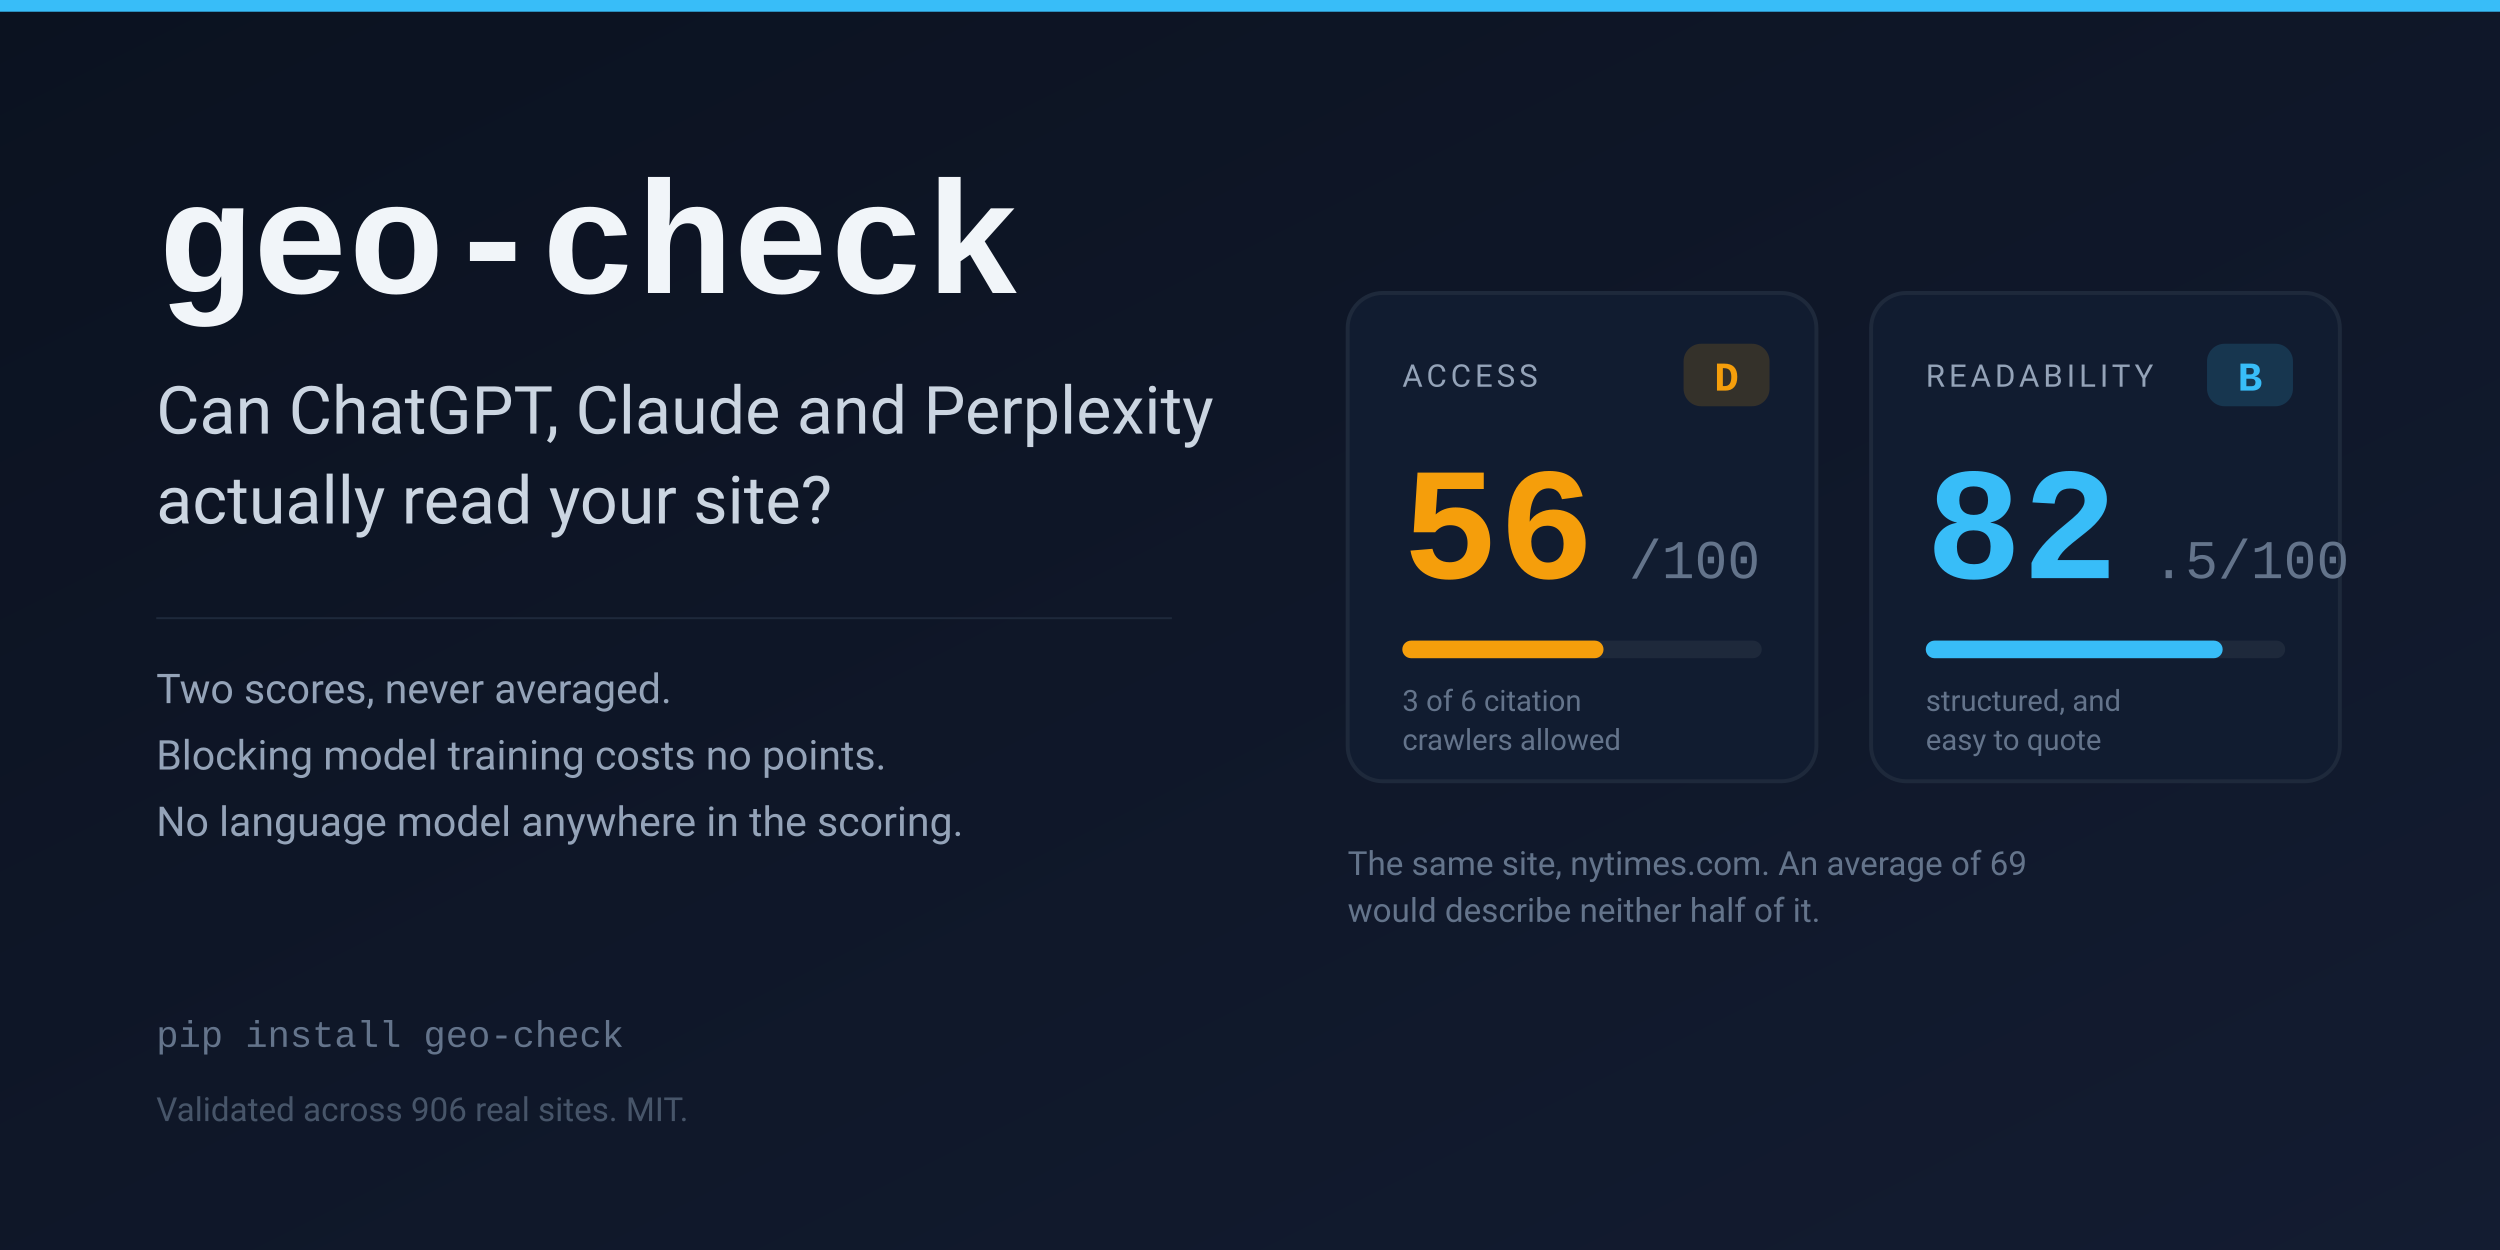
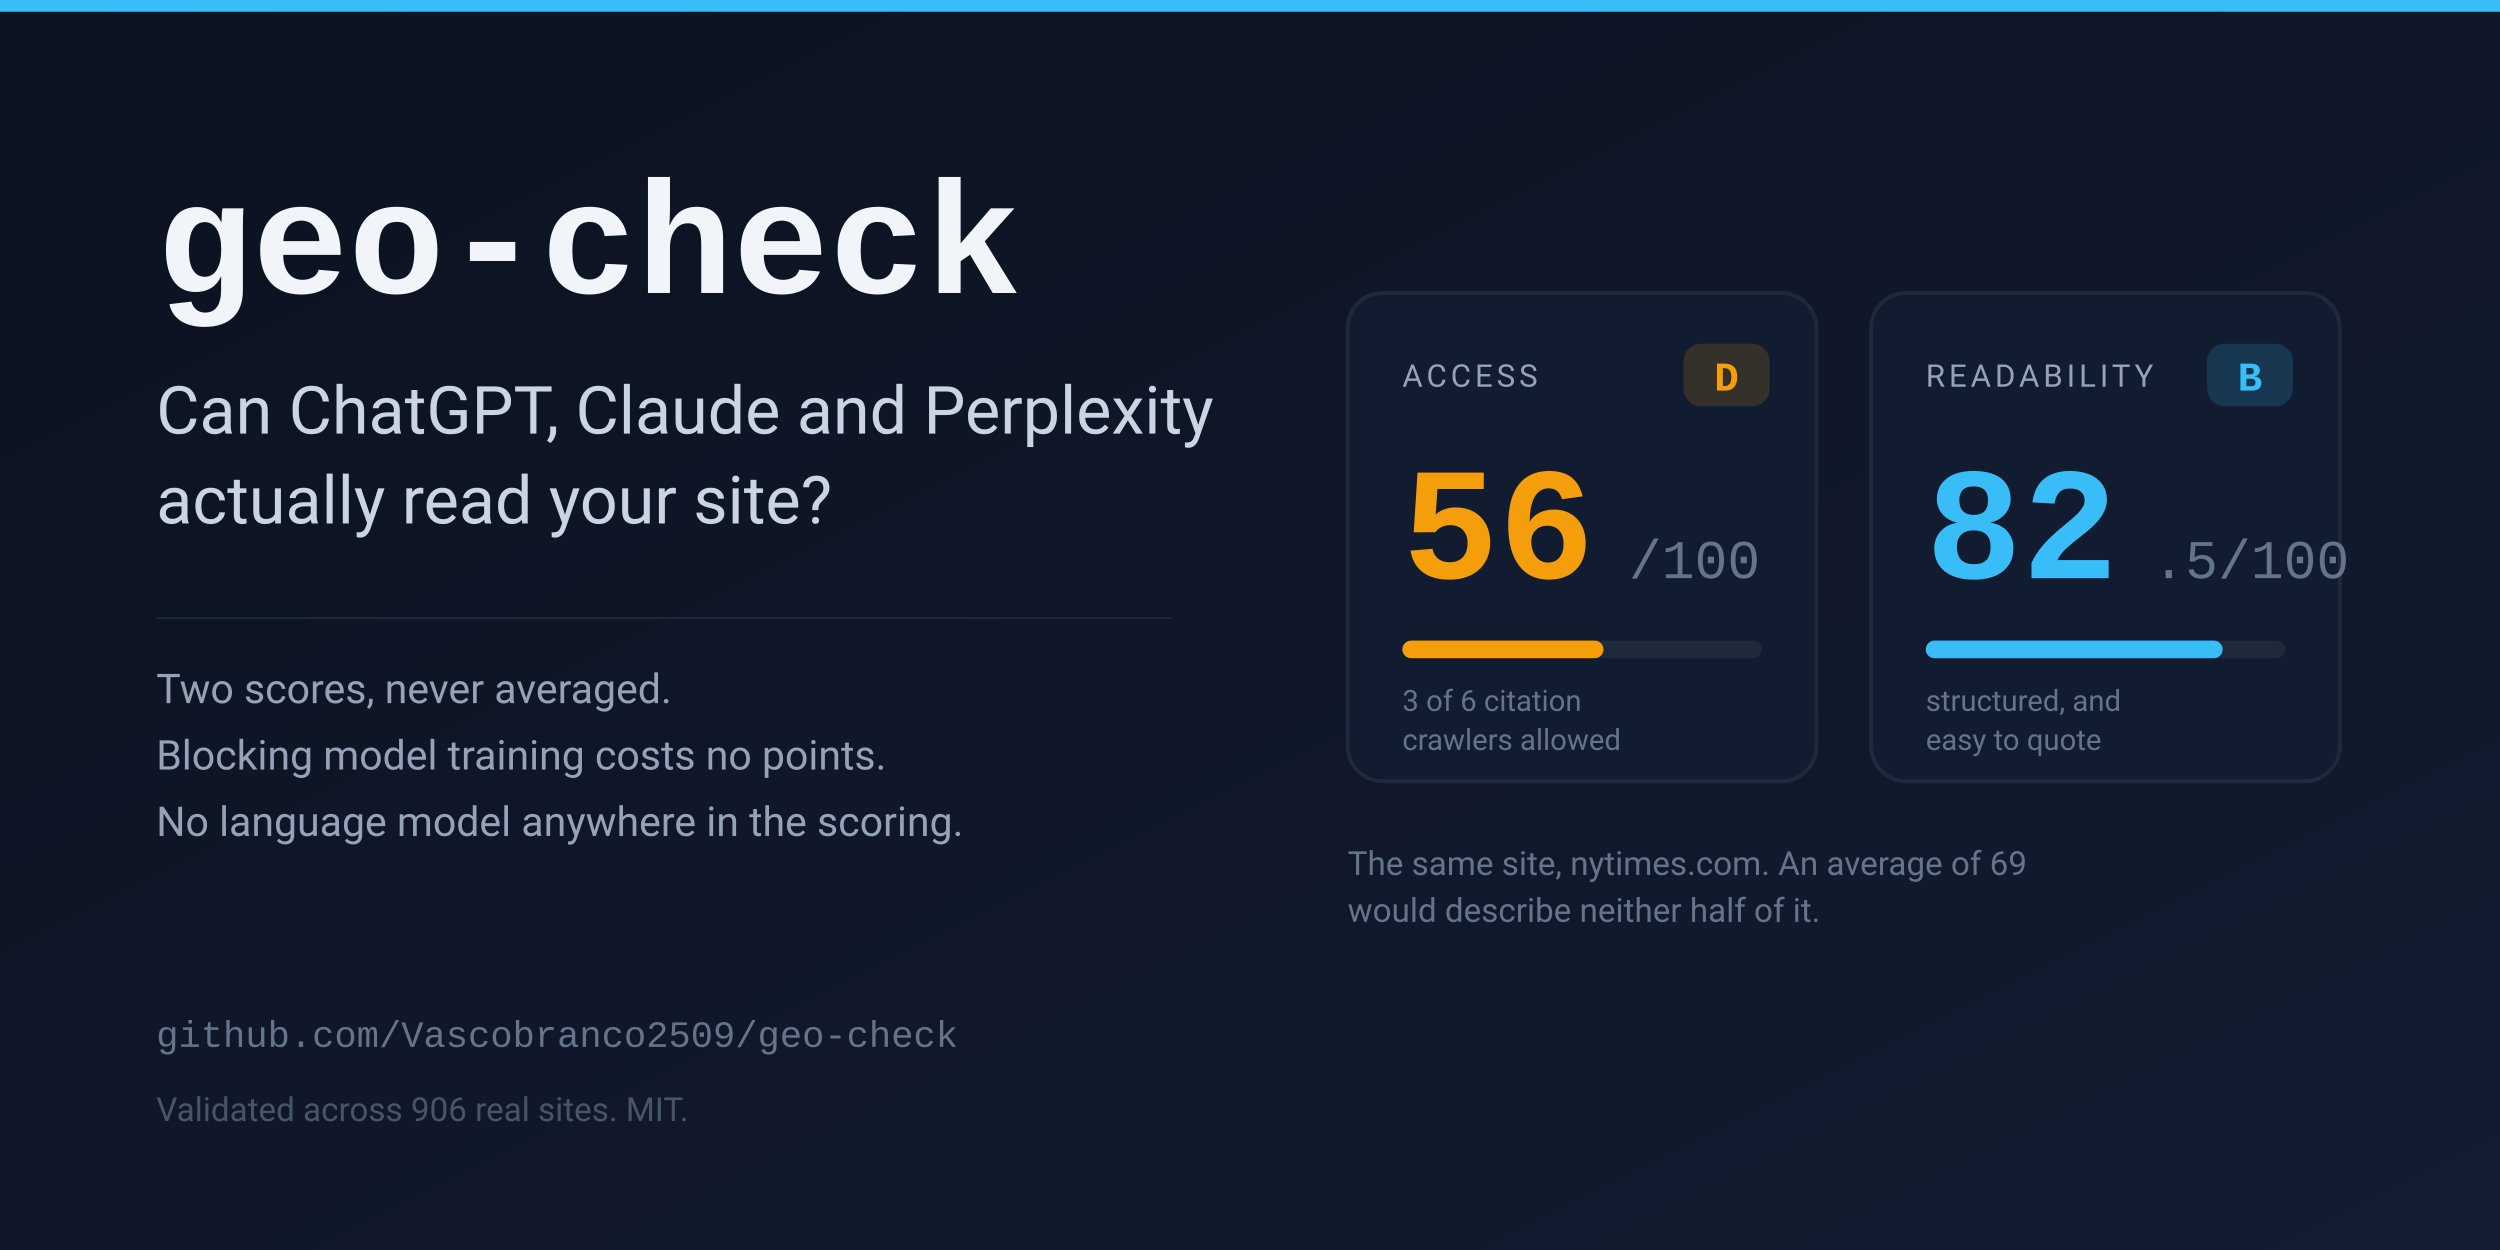
<svg xmlns="http://www.w3.org/2000/svg" viewBox="0 0 1280 640" width="1280" height="640" role="img" aria-label="geo-check. Is your site reachable and readable by AI crawlers? The New York Times scores 56 out of 100 on Access, grade D, and 82.5 out of 100 on Readability, grade B.">
  <defs>
    <linearGradient id="ground" x1="0" y1="0" x2="1" y2="1">
      <stop offset="0%" stop-color="#0b1220" />
      <stop offset="100%" stop-color="#131c31" />
    </linearGradient>
    <style>
      .sans { font-family: system-ui, -apple-system, "Segoe UI", Roboto, "Helvetica Neue", Arial, sans-serif; }
      .mono { font-family: ui-monospace, SFMono-Regular, "SF Mono", Menlo, Consolas, "Liberation Mono", monospace; }
    </style>
  </defs>
  <rect width="1280" height="640" fill="url(#ground)" />
  <rect x="0" y="0" width="1280" height="6" fill="#38bdf8" />
  <text class="mono" x="80" y="150" font-size="82" font-weight="700" fill="#f1f5f9">geo-check</text>
  <text class="sans" x="80" y="222" font-size="34" fill="#cbd5e1">Can ChatGPT, Claude and Perplexity</text>
  <text class="sans" x="80" y="268" font-size="34" fill="#cbd5e1">actually read your site?</text>
  <rect x="80" y="316" width="520" height="1" fill="#1e293b" />
  <text class="sans" x="80" y="360" font-size="21" fill="#94a3b8">Two scores, never averaged.</text>
  <text class="sans" x="80" y="394" font-size="21" fill="#94a3b8">Blocking model training costs no points.</text>
  <text class="sans" x="80" y="428" font-size="21" fill="#94a3b8">No language model anywhere in the scoring.</text>
-   <text class="mono" x="80" y="536" font-size="19" fill="#64748b">pip install geo-check</text>
+   <text class="mono" x="80" y="536" font-size="19" fill="#64748b">github.com/Vascobranco2509/geo-check</text>
  <text class="sans" x="80" y="574" font-size="17" fill="#475569">Validated across 906 real sites. MIT.</text>
  <g transform="translate(690 150)">
    <rect x="0" y="0" width="240" height="250" rx="18" fill="#111c30" stroke="#1e293b" stroke-width="2" />
    <text class="sans" x="28" y="48" font-size="16" letter-spacing="2" fill="#94a3b8">ACCESS</text>
    <rect x="172" y="26" width="44" height="32" rx="9" fill="#f59e0b" opacity="0.16" />
    <text class="mono" x="194" y="50" font-size="21" font-weight="700" fill="#f59e0b" text-anchor="middle">D</text>
    <text class="mono" x="28" y="146" font-size="82" font-weight="700" fill="#f59e0b">56</text>
    <text class="mono" x="144" y="146" font-size="28" fill="#64748b">/100</text>
    <rect x="28" y="178" width="184" height="9" rx="4.5" fill="#1e293b" />
    <rect x="28" y="178" width="103" height="9" rx="4.5" fill="#f59e0b" />
    <text class="sans" x="28" y="214" font-size="15" fill="#64748b">3 of 6 citation</text>
    <text class="sans" x="28" y="234" font-size="15" fill="#64748b">crawlers allowed</text>
  </g>
  <g transform="translate(958 150)">
    <rect x="0" y="0" width="240" height="250" rx="18" fill="#111c30" stroke="#1e293b" stroke-width="2" />
    <text class="sans" x="28" y="48" font-size="16" letter-spacing="2" fill="#94a3b8">READABILITY</text>
    <rect x="172" y="26" width="44" height="32" rx="9" fill="#38bdf8" opacity="0.16" />
    <text class="mono" x="194" y="50" font-size="21" font-weight="700" fill="#38bdf8" text-anchor="middle">B</text>
    <text class="mono" x="28" y="146" font-size="82" font-weight="700" fill="#38bdf8">82</text>
    <text class="mono" x="144" y="146" font-size="28" fill="#64748b">.5/100</text>
    <rect x="28" y="178" width="184" height="9" rx="4.5" fill="#1e293b" />
    <rect x="28" y="178" width="152" height="9" rx="4.5" fill="#38bdf8" />
    <text class="sans" x="28" y="214" font-size="15" fill="#64748b">structured, and</text>
    <text class="sans" x="28" y="234" font-size="15" fill="#64748b">easy to quote</text>
  </g>
  <text class="sans" x="690" y="448" font-size="17" fill="#64748b">The same site, nytimes.com. An average of 69</text>
  <text class="sans" x="690" y="472" font-size="17" fill="#64748b">would describe neither half of it.</text>
</svg>
